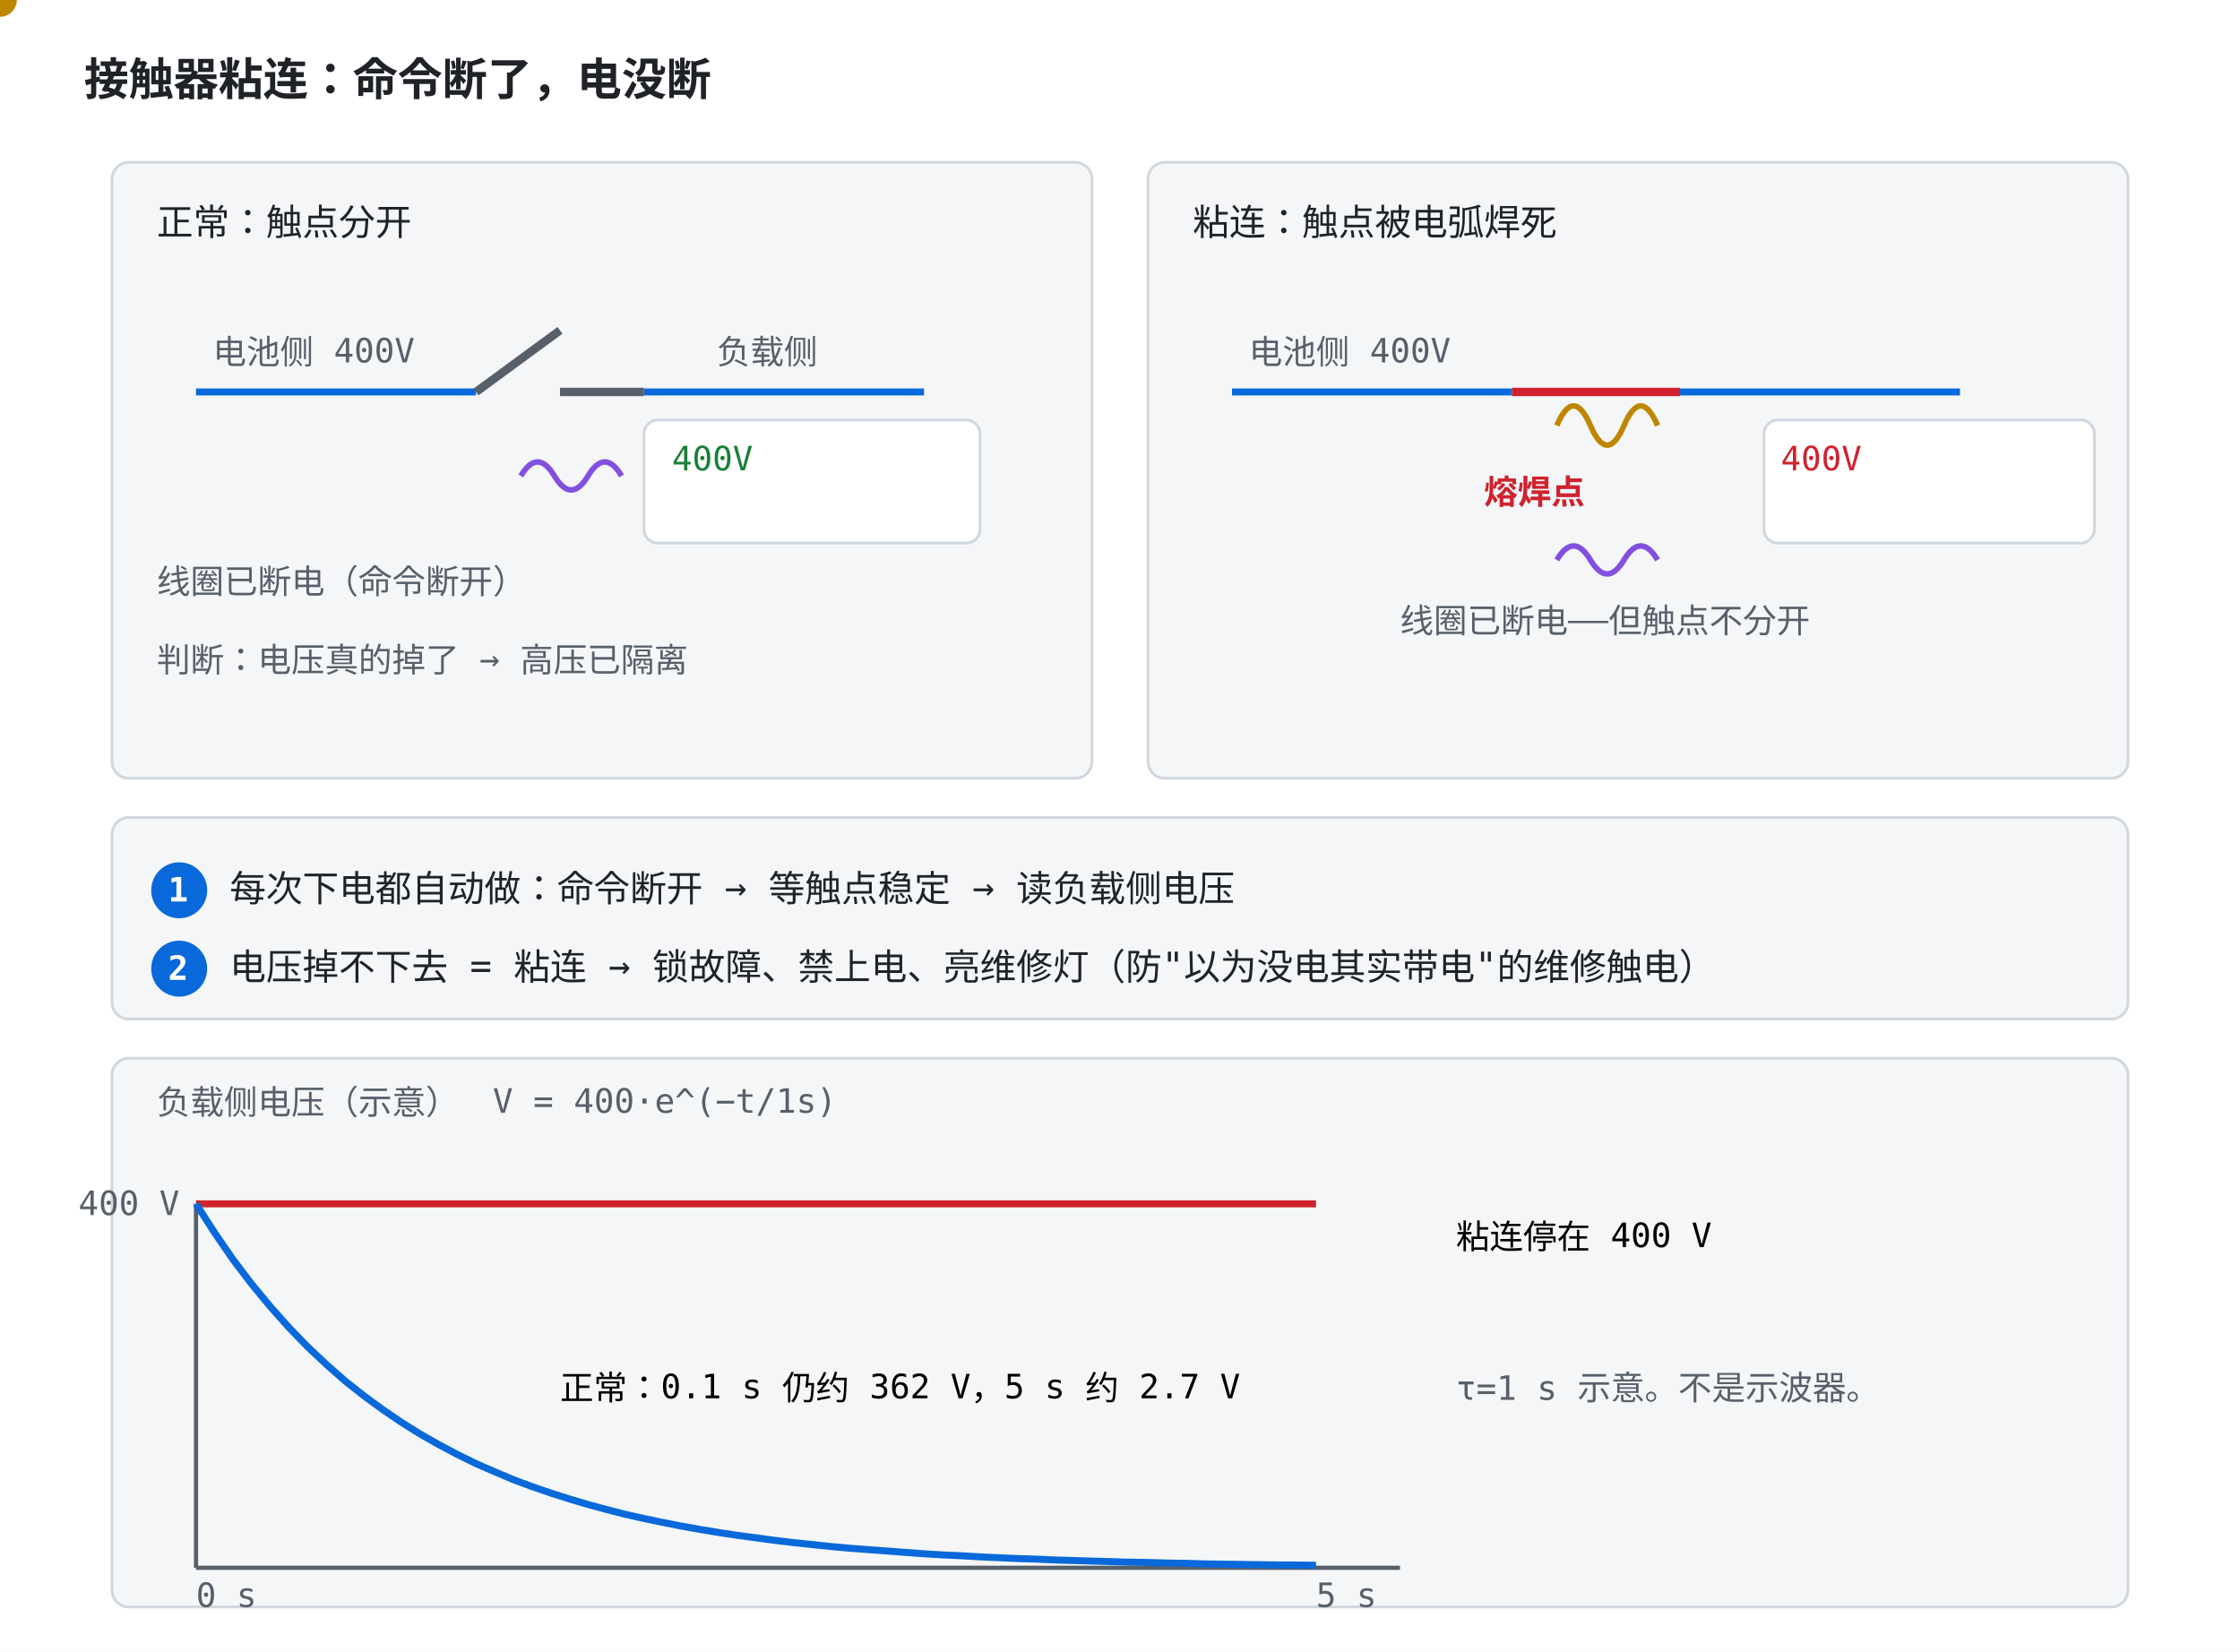
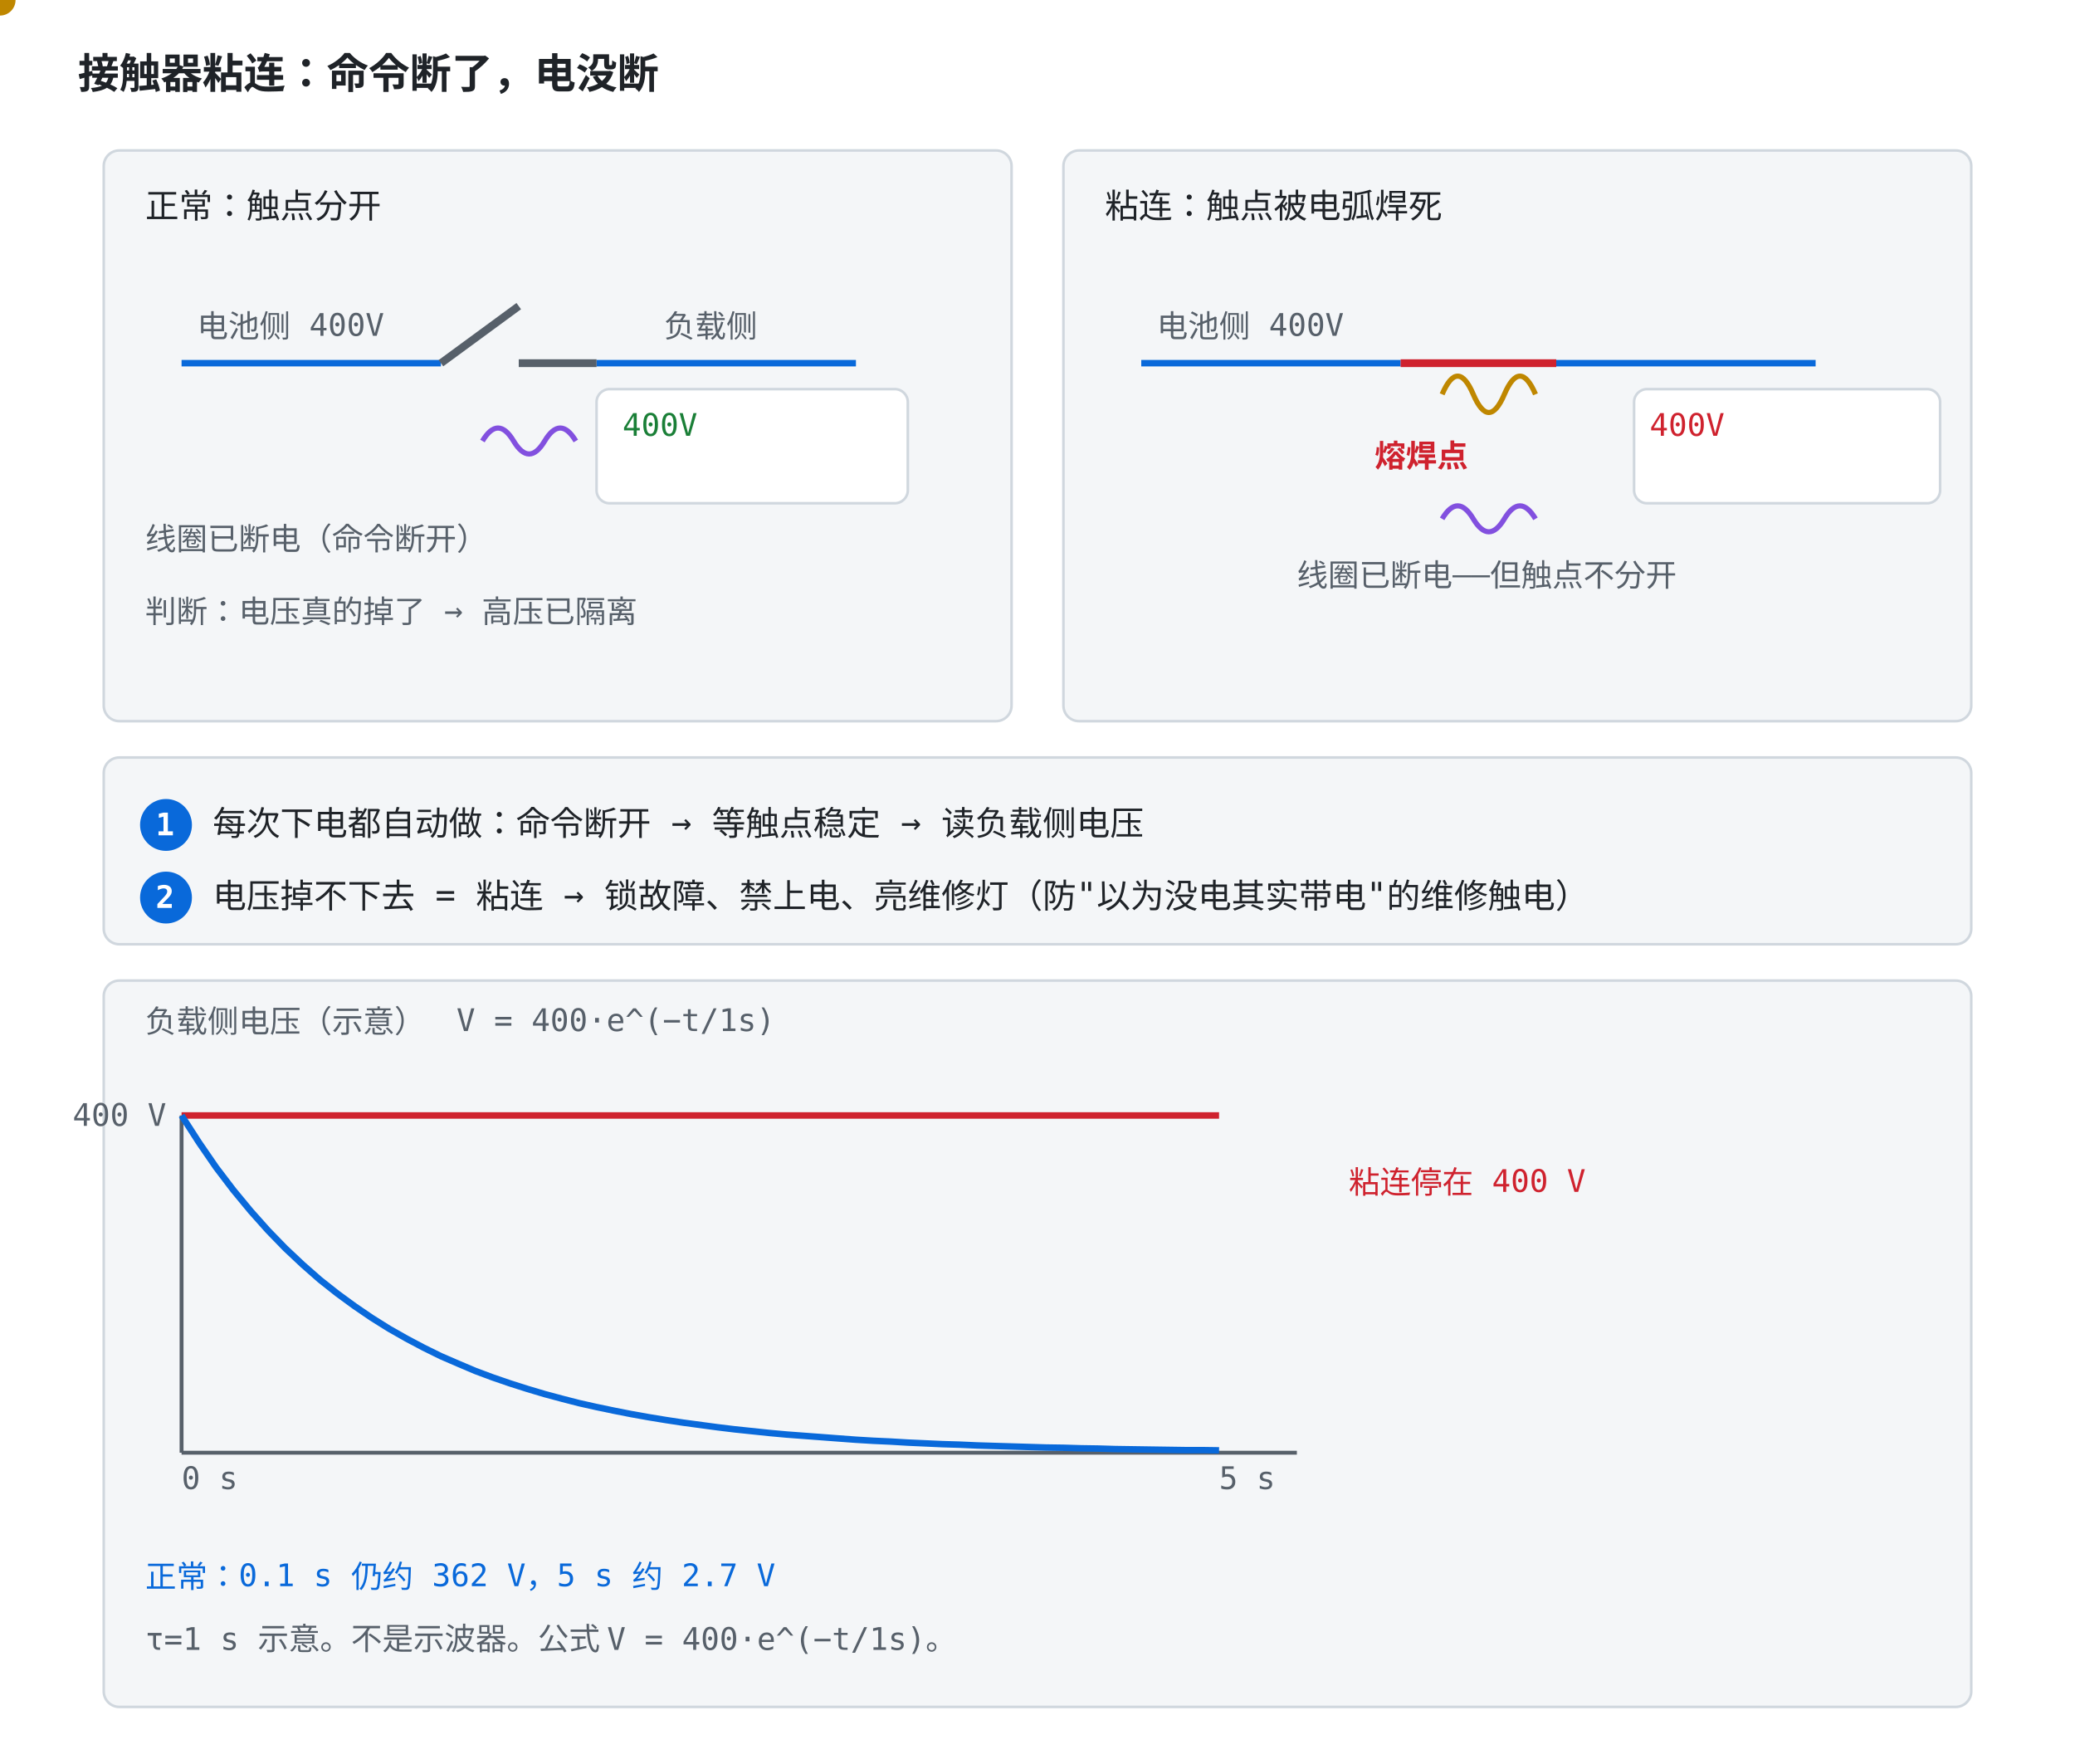
- <svg xmlns="http://www.w3.org/2000/svg" viewBox="0 0 800 590" font-family="ui-monospace, Consolas, monospace">
+ <svg xmlns="http://www.w3.org/2000/svg" viewBox="0 0 800 680" role="img" font-family="ui-monospace, Consolas, monospace">
  <style>
    .bg { fill: #ffffff; }
    .panel { fill: #f4f6f8; stroke: #d0d7de; }
    .txt { fill: #1f2328; font-size: 13px; }
    .small { fill: #57606a; font-size: 12px; }
    .title { fill: #1f2328; font-size: 16px; font-weight: bold; }
    .bus { stroke: #0969da; stroke-width: 2.5; }
    .contact { stroke: #57606a; stroke-width: 3; }
    .weld { stroke: #cf222e; stroke-width: 3; }
    .coil { stroke: #8250df; stroke-width: 2; fill: none; }
    .gauge { fill: #ffffff; stroke: #d0d7de; }
    .ok { fill: #1a7f37; }
    .bad { fill: #cf222e; }
    .arc { stroke: #bf8700; stroke-width: 2; fill: none; }
    .badge { fill: #0969da; }
    .badget { fill: #ffffff; font-size: 12px; font-weight: bold; }
    .axis { stroke: #57606a; stroke-width: 1.5; fill: none; }
    .lineb { stroke: #0969da; stroke-width: 2.5; fill: none; }
    .liner { stroke: #cf222e; stroke-width: 2.5; fill: none; }
    .doty { fill: #bf8700; }
+     .hi { fill: #0969da; }
+     .warn { fill: #cf222e; }
    @media (prefers-color-scheme: dark) {
      .bg { fill: #0d1117; }
      .panel { fill: #161b22; stroke: #30363d; }
      .txt { fill: #e6edf3; }
      .small { fill: #8b949e; }
      .title { fill: #e6edf3; }
      .bus { stroke: #4493f8; }
      .contact { stroke: #8b949e; }
      .weld { stroke: #ff7b72; }
      .coil { stroke: #a371f7; }
      .gauge { fill: #0d1117; stroke: #30363d; }
      .ok { fill: #3fb950; }
      .bad { fill: #ff7b72; }
      .arc { stroke: #d29922; }
      .badge { fill: #4493f8; }
      .badget { fill: #0d1117; }
      .axis { stroke: #8b949e; }
      .lineb { stroke: #4493f8; }
      .liner { stroke: #ff7b72; }
      .doty { fill: #d29922; }
+       .hi { fill: #4493f8; }
+       .warn { fill: #ff7b72; }
    }
  </style>
-   <rect class="bg" width="800" height="590" />
+   <rect class="bg" width="800" height="680" />
  <text class="title" x="30" y="34">接触器粘连：命令断了，电没断</text>
  <rect class="panel" x="40" y="58" width="350" height="220" rx="6" />
  <text class="txt" x="56" y="84">正常：触点分开</text>
  <line class="bus" x1="70" y1="140" x2="170" y2="140" />
  <line class="bus" x1="230" y1="140" x2="330" y2="140" />
  <text class="small" x="76" y="130">电池侧 400V</text>
  <text class="small" x="256" y="130">负载侧</text>
  <line class="contact" x1="170" y1="140" x2="200" y2="118" />
  <line class="contact" x1="200" y1="140" x2="230" y2="140" />
  <path class="coil" d="M 186 170 q 6 -10 12 0 q 6 10 12 0 q 6 -10 12 0" />
  <text class="small" x="56" y="212">线圈已断电（命令断开）</text>
  <rect class="gauge" x="230" y="150" width="120" height="44" rx="5" />
  <text class="ok" x="240" y="168" font-size="12" opacity="1">400V
    <animate attributeName="opacity" values="1;1;0;0;0;0" keyTimes="0;0.22;0.28;0.55;0.7;1" dur="8s" repeatCount="indefinite" />
  </text>
  <text class="ok" x="240" y="168" font-size="12" opacity="0">掉到 40V
    <animate attributeName="opacity" values="0;0;1;1;0;0" keyTimes="0;0.28;0.34;0.62;0.7;1" dur="8s" repeatCount="indefinite" />
  </text>
  <text class="ok" x="240" y="186" font-size="13" opacity="0">0V ✓
    <animate attributeName="opacity" values="0;0;0;0;1;1" keyTimes="0;0.55;0.62;0.7;0.76;1" dur="8s" repeatCount="indefinite" />
  </text>
  <text class="small" x="56" y="240">判断：电压真的掉了 → 高压已隔离</text>
  <rect class="panel" x="410" y="58" width="350" height="220" rx="6" />
  <text class="txt" x="426" y="84">粘连：触点被电弧焊死</text>
  <line class="bus" x1="440" y1="140" x2="540" y2="140" />
  <line class="bus" x1="600" y1="140" x2="700" y2="140" />
  <text class="small" x="446" y="130">电池侧 400V</text>
  <line class="weld" x1="540" y1="140" x2="600" y2="140" />
  <g>
    <path class="arc" d="M 556 152 q 6 -14 12 0 q 6 14 12 0 q 6 -14 12 0">
      <animate attributeName="opacity" values="1;0.2;1" dur="0.6s" repeatCount="indefinite" />
    </path>
    <text class="bad" x="530" y="180" font-size="12" font-weight="bold">熔焊点
      <animate attributeName="opacity" values="1;0.4;1" dur="0.6s" repeatCount="indefinite" />
    </text>
  </g>
  <path class="coil" d="M 556 200 q 6 -10 12 0 q 6 10 12 0 q 6 -10 12 0" />
  <text class="small" x="500" y="226">线圈已断电——但触点不分开</text>
  <rect class="gauge" x="630" y="150" width="118" height="44" rx="5" />
  <text class="bad" x="636" y="168" font-size="12">400V
    <animate attributeName="opacity" values="1;1;0;0" keyTimes="0;0.22;0.3;1" dur="8s" repeatCount="indefinite" />
  </text>
  <text class="bad" x="636" y="186" font-size="13" opacity="0">仍 398V
    <animate attributeName="opacity" values="0;0;1;1" keyTimes="0;0.28;0.34;1" dur="8s" repeatCount="indefinite" />
  </text>
  <rect class="panel" x="40" y="292" width="720" height="72" rx="6" />
  <circle class="badge" cx="64" cy="318" r="10" />
  <text class="badget" x="60" y="322">1</text>
  <text class="txt" x="82" y="322">每次下电都自动做：命令断开 → 等触点稳定 → 读负载侧电压</text>
  <circle class="badge" cx="64" cy="346" r="10" />
  <text class="badget" x="60" y="350">2</text>
  <text class="txt" x="82" y="350">电压掉不下去 = 粘连 → 锁故障、禁上电、亮维修灯（防"以为没电其实带电"的维修触电）</text>
-   <rect class="panel" x="40" y="378" width="720" height="196" rx="6" />
+   <rect class="panel" x="40" y="378" width="720" height="280" rx="6" />
  <text class="small" x="56" y="398">负载侧电压（示意）　V = 400·e^(−t/1s)</text>
  <line class="axis" x1="70" y1="430" x2="70" y2="560" />
  <line class="axis" x1="70" y1="560" x2="500" y2="560" />
  <text class="small" x="28" y="434">400 V</text>
  <text class="small" x="70" y="574">0 s</text>
  <text class="small" x="470" y="574">5 s</text>
  <polyline class="liner" points="70.0,430.0 76.7,430.0 83.3,430.0 90.0,430.0 96.7,430.0 103.3,430.0 110.0,430.0 116.7,430.0 123.3,430.0 130.0,430.0 136.7,430.0 143.3,430.0 150.0,430.0 156.7,430.0 163.3,430.0 170.0,430.0 176.7,430.0 183.3,430.0 190.0,430.0 196.7,430.0 203.3,430.0 210.0,430.0 216.7,430.0 223.3,430.0 230.0,430.0 236.7,430.0 243.3,430.0 250.0,430.0 256.7,430.0 263.3,430.0 270.0,430.0 276.7,430.0 283.3,430.0 290.0,430.0 296.7,430.0 303.3,430.0 310.0,430.0 316.7,430.0 323.3,430.0 330.0,430.0 336.7,430.0 343.3,430.0 350.0,430.0 356.7,430.0 363.3,430.0 370.0,430.0 376.7,430.0 383.3,430.0 390.0,430.0 396.7,430.0 403.3,430.0 410.0,430.0 416.7,430.0 423.3,430.0 430.0,430.0 436.7,430.0 443.3,430.0 450.0,430.0 456.7,430.0 463.3,430.0 470.0,430.0" />
  <polyline class="lineb" points="70.0,430.0 76.7,440.4 83.3,450.0 90.0,458.8 96.7,466.9 103.3,474.3 110.0,481.2 116.7,487.5 123.3,493.3 130.0,498.6 136.7,503.5 143.3,508.0 150.0,512.2 156.7,516.0 163.3,519.5 170.0,522.8 176.7,525.7 183.3,528.5 190.0,531.0 196.7,533.3 203.3,535.4 210.0,537.4 216.7,539.2 223.3,540.9 230.0,542.4 236.7,543.8 243.3,545.1 250.0,546.3 256.7,547.4 263.3,548.4 270.0,549.3 276.7,550.2 283.3,551.0 290.0,551.7 296.7,552.4 303.3,553.0 310.0,553.5 316.7,554.0 323.3,554.5 330.0,555.0 336.7,555.4 343.3,555.7 350.0,556.1 356.7,556.4 363.3,556.7 370.0,556.9 376.7,557.2 383.3,557.4 390.0,557.6 396.7,557.8 403.3,558.0 410.0,558.1 416.7,558.3 423.3,558.4 430.0,558.6 436.7,558.7 443.3,558.8 450.0,558.9 456.7,559.0 463.3,559.0 470.0,559.1" />
-   <text class="hi" x="200" y="500">正常：0.1 s 仍约 362 V，5 s 约 2.7 V</text>
-   <text class="warn" x="520" y="446">粘连停在 400 V</text>
+   <text class="warn" x="520" y="460">粘连停在 400 V</text>
  <circle class="doty" r="6">
    <animate attributeName="cx" values="70.0;103.3;136.7;170.0;203.3;236.7;270.0;303.3;336.7;370.0;403.3;436.7;470.0" keyTimes="0;0.083;0.167;0.25;0.333;0.417;0.5;0.583;0.667;0.75;0.833;0.917;1" dur="8s" repeatCount="indefinite" />
    <animate attributeName="cy" values="430.0;474.3;503.5;522.8;535.4;543.8;549.3;553.0;555.4;556.9;558.0;558.7;559.1" keyTimes="0;0.083;0.167;0.25;0.333;0.417;0.5;0.583;0.667;0.75;0.833;0.917;1" dur="8s" repeatCount="indefinite" />
  </circle>
-   <text class="small" x="520" y="500">τ=1 s 示意。不是示波器。</text>
+   <text class="hi" x="56" y="612">正常：0.1 s 仍约 362 V，5 s 约 2.7 V</text>
+   <text class="small" x="56" y="636">τ=1 s 示意。不是示波器。公式 V = 400·e^(−t/1s)。</text>
</svg>
